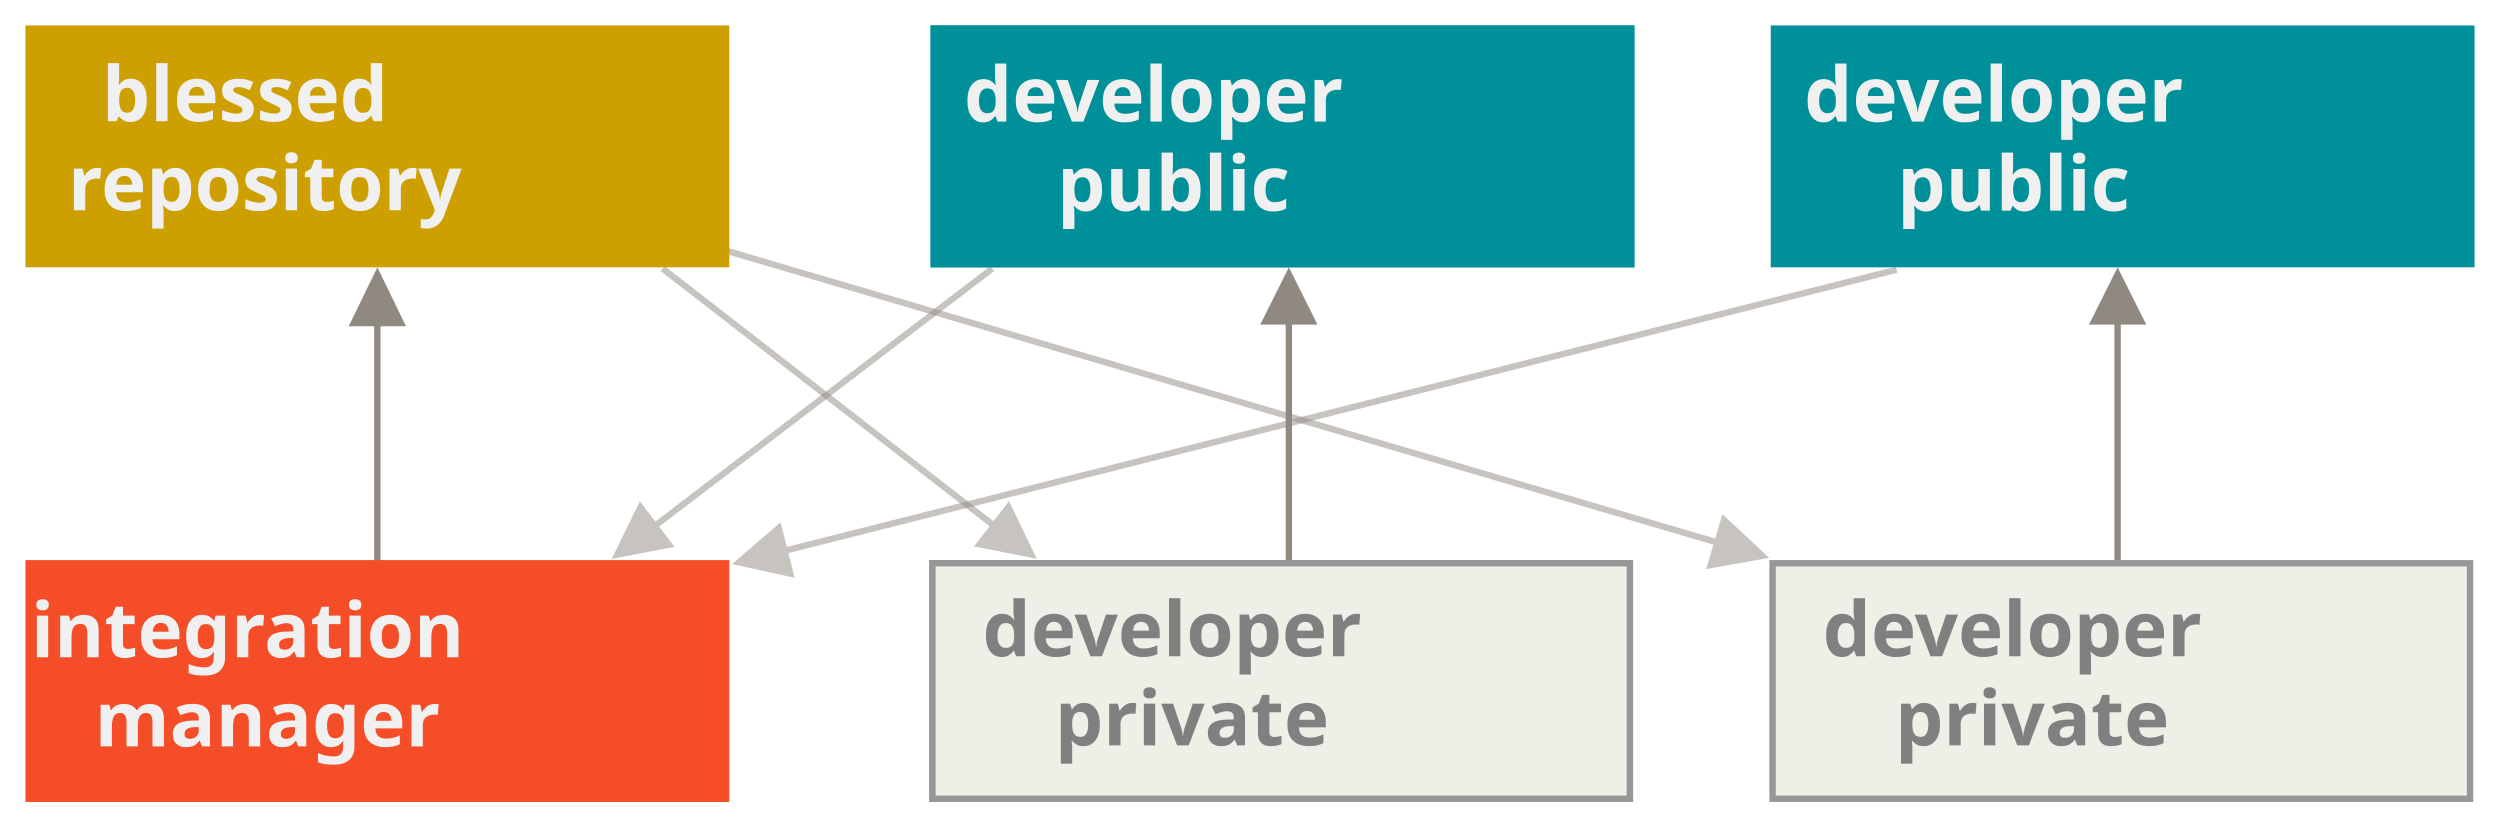
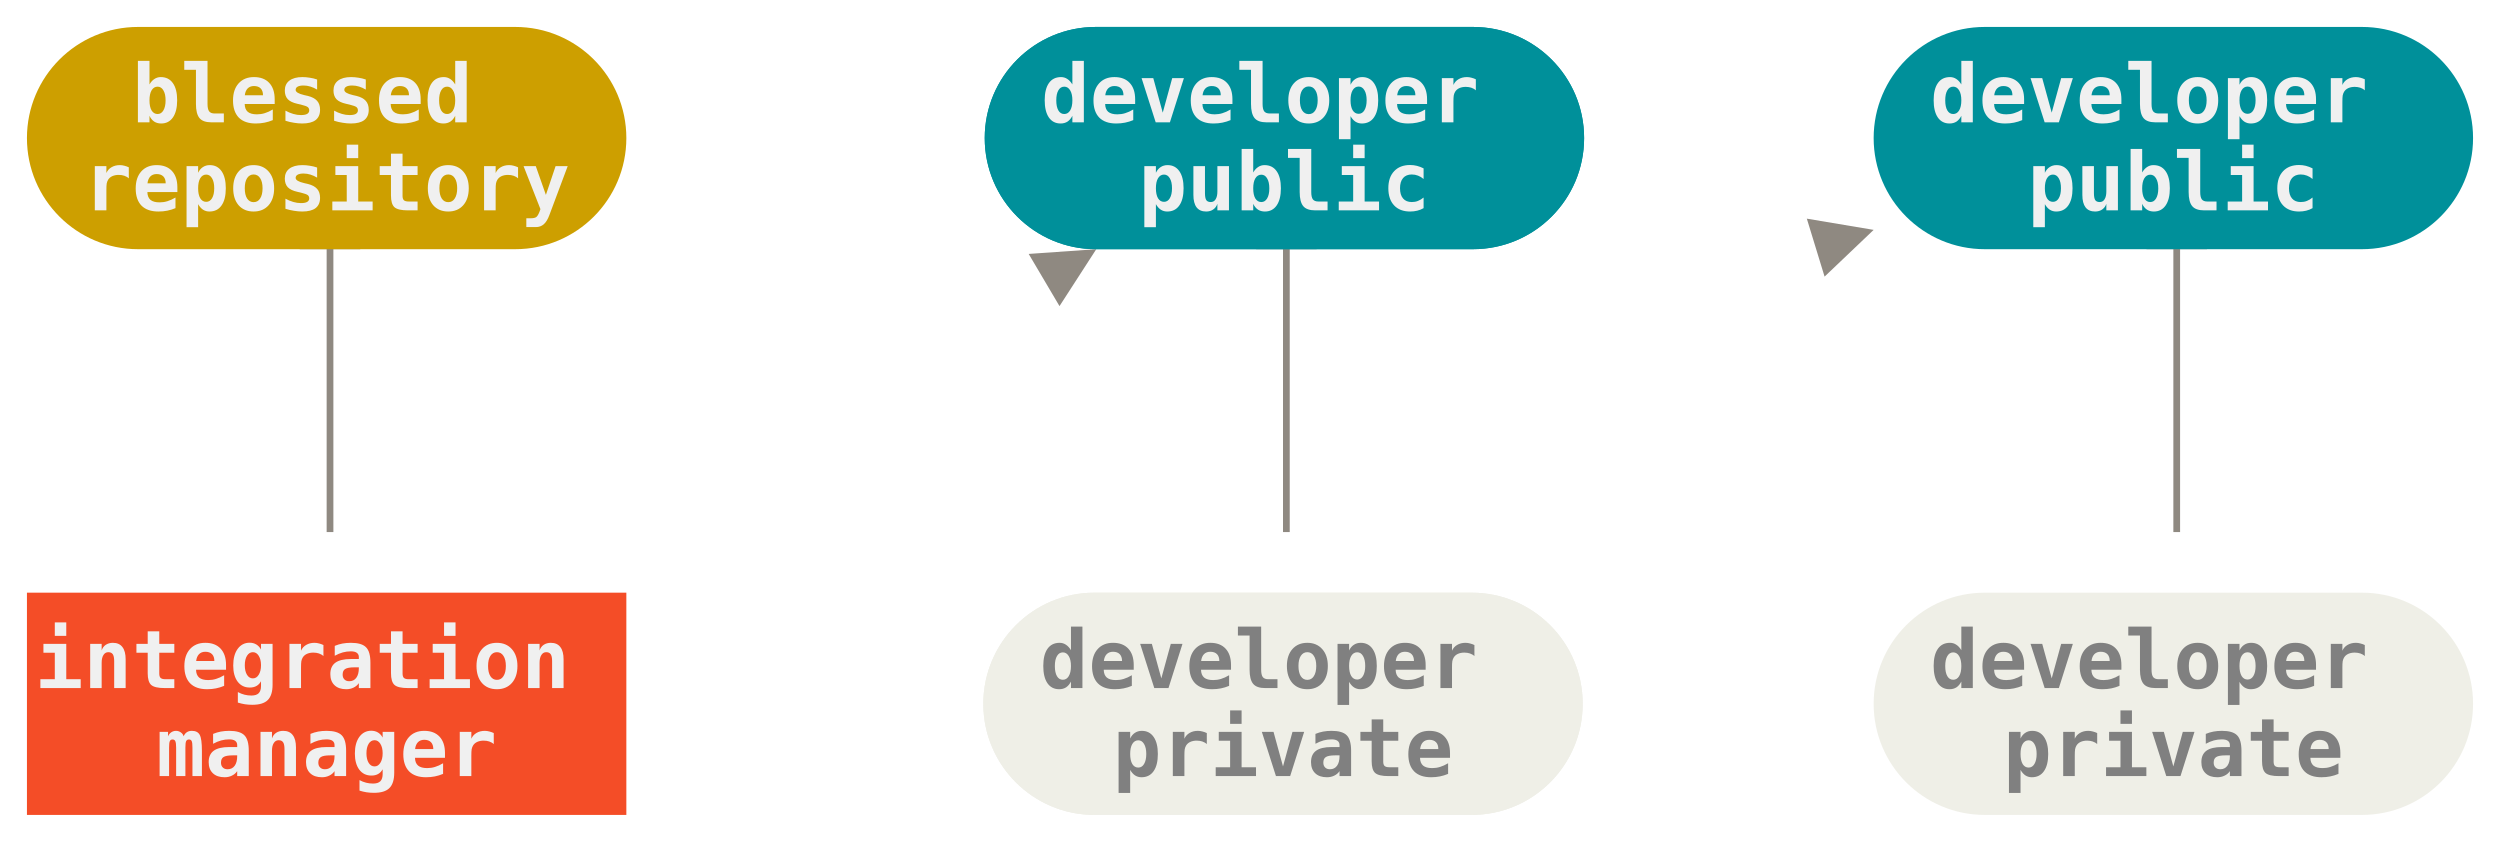
- <svg xmlns="http://www.w3.org/2000/svg" id="svg37952" version="1.1" viewBox="0 0 392.79 130">
-   <g id="05---Workflows" transform="translate(-3,-1)" style="fill-rule:evenodd;fill:none">
-     <g id="Group">
-       <g id="g38145">
-         <g id="symref-(2-line)" transform="translate(149.21 5)">
-           <rect id="rect37884" width="110.58" height="38" style="fill-rule:evenodd;fill:#00909a" />
-           <text id="text37890" font-size="12px" font-weight="700" style="fill:#979797;font-family:'Source Code Pro';font-size:12px;font-weight:700;text-anchor:middle">
-             <tspan id="tspan37886" x="55.29" y="15" style="fill:#f0f0f0">developer</tspan>
-             <tspan id="tspan37888" x="55.29" y="28" style="fill:#f0f0f0">public</tspan>
-           </text>
-         </g>
-         <g id="other-(2-line)" transform="translate(149,89)" style="stroke:#979797">
-           <rect id="rect37893" x=".5" y=".5" width="109.58" height="37" style="fill-rule:evenodd;fill:#efefe7" />
-           <text id="master-4" font-size="12px" font-weight="700" style="fill:#979797;font-family:'Source Code Pro';font-size:12px;font-weight:700;stroke:none;text-anchor:middle">
-             <tspan id="tspan37895" x="54.79" y="16.031" style="fill:gray">developer</tspan>
-             <tspan id="tspan37897" x="54.79" y="30.031" style="fill:gray">private</tspan>
-           </text>
-         </g>
-         <rect id="rect37911" transform="translate(149,89)" x=".5" y=".5" width="109.58" height="37" style="fill-rule:evenodd;fill:#efefe7;stroke:#979797" />
-         <path id="Line-4" transform="translate(149,5)" d="m57 47v37h-1v-37h-4l4.5-9 4.5 9z" style="fill-rule:nonzero;fill:#8f8981" />
-         <path id="Line-7" transform="matrix(1 0 0 1.0287 -.62984 -1.2326)" d="m63.42 52v37h-1v-37h-4l4.5-9 4.5 9z" style="fill-rule:nonzero;fill:#8f8981" />
-         <path id="Line-8" d="m105.96 82.948 52.639-40.148.606.795-52.639 40.148 2.426 3.18-9.885 1.88 4.427-9.036z" style="fill-rule:nonzero;fill:#8f8981;opacity:.5" />
-         <path id="Line-10" d="m158.48 83.685-51.679-40.096.613-.79 51.679 40.096 2.452-3.16 4.352 9.072-9.869-1.962z" style="fill-rule:nonzero;fill:#8f8981;opacity:.5" />
-         <path id="Line-11" d="m272.2 86.579-155.33-45.74.282-.959 155.33 45.74 1.13-3.837 7.362 6.859-9.905 1.774z" style="fill-rule:nonzero;fill:#8f8981;opacity:.5" />
-         <path id="Line-9" d="m126.62 86.932 174.24-44.04.245.97-174.24 44.04.98 3.878-9.828-2.157 7.623-6.568z" style="fill-rule:nonzero;fill:#8f8981;opacity:.5" />
-         <rect id="rect37938" transform="translate(281,89)" x=".5" y=".5" width="109.58" height="37" style="fill-rule:evenodd;fill:#efefe7;stroke:#979797" />
-         <path id="Line-5" transform="translate(281,5)" d="m55.21 47v37h-1v-37h-4l4.5-9 4.5 9z" style="fill-rule:nonzero;fill:#8f8981" />
-         <g id="g37996">
-           <rect id="Rectangle-4" transform="translate(7,5)" width="110.58" height="38" style="fill-rule:evenodd;fill:#cd9f00" />
-           <text id="text37984" transform="translate(-62.632 67.404)" x="124.398" y="-47.362" style="fill:#f0f0f0;font-family:'Source Code Pro';font-feature-settings:normal;font-size:12px;font-variant-caps:normal;font-variant-ligatures:normal;font-variant-numeric:normal;font-weight:bold;letter-spacing:0px;line-height:14px;text-align:center;text-anchor:middle;word-spacing:0px" xml:space="preserve">
-             <tspan id="tspan37982" x="124.398" y="-47.362">blessed</tspan>
-             <tspan id="tspan37986" x="124.398" y="-33.362">repository</tspan>
-           </text>
-         </g>
-         <g id="g38012">
-           <rect id="Rectangle-2" transform="translate(7,89)" width="110.58" height="38" style="fill-rule:evenodd;fill:#f44d27" />
-           <text id="text38000" transform="translate(-74.403 143.8)" x="136.576" y="-39.533" style="fill:#f0f0f0;font-family:'Source Code Pro';font-feature-settings:normal;font-size:12px;font-variant-caps:normal;font-variant-ligatures:normal;font-variant-numeric:normal;font-weight:bold;letter-spacing:0px;line-height:14px;text-align:center;text-anchor:middle;word-spacing:0px" xml:space="preserve">
-             <tspan id="tspan37998" x="136.576" y="-39.533">integration</tspan>
-             <tspan id="tspan38002" x="136.576" y="-25.533">manager</tspan>
-           </text>
-         </g>
-         <g id="g38063">
-           <rect id="rect37928" transform="translate(281.21 5)" width="110.58" height="38" style="fill-rule:evenodd;fill:#00909a" />
-           <text id="text38020" transform="translate(155.88 55.575)" x="180.652" y="-35.473" style="fill:#f0f0f0;font-family:'Source Code Pro';font-feature-settings:normal;font-size:12px;font-variant-caps:normal;font-variant-ligatures:normal;font-variant-numeric:normal;font-weight:bold;letter-spacing:0px;line-height:14px;text-align:center;text-anchor:middle;word-spacing:0px" xml:space="preserve">
-             <tspan id="tspan38018" x="180.652" y="-35.473">developer</tspan>
-             <tspan id="tspan38022" x="180.652" y="-21.473">public</tspan>
-           </text>
-         </g>
-         <g id="g38069">
-           <rect id="rect37901" transform="translate(149.21 5)" width="110.58" height="38" style="fill-rule:evenodd;fill:#00909a" />
-           <text id="text38020-2" transform="translate(23.876 55.575)" x="180.652" y="-35.473" style="fill:#f0f0f0;font-family:'Source Code Pro';font-feature-settings:normal;font-size:12px;font-variant-caps:normal;font-variant-ligatures:normal;font-variant-numeric:normal;font-weight:bold;letter-spacing:0px;line-height:14px;text-align:center;text-anchor:middle;word-spacing:0px" xml:space="preserve">
-             <tspan id="tspan38018-8" x="180.652" y="-35.473">developer</tspan>
-             <tspan id="tspan38022-4" x="180.652" y="-21.473">public</tspan>
-           </text>
-         </g>
-         <text id="text38020-0" transform="translate(155.67 139.58)" x="180.652" y="-35.473" style="fill:gray;font-family:'Source Code Pro';font-feature-settings:normal;font-size:12px;font-variant-caps:normal;font-variant-ligatures:normal;font-variant-numeric:normal;font-weight:bold;letter-spacing:0px;line-height:14px;text-align:center;text-anchor:middle;word-spacing:0px" xml:space="preserve">
-           <tspan id="tspan38018-3" x="180.652" y="-35.473">developer</tspan>
-           <tspan id="tspan38022-6" x="180.652" y="-21.473">private</tspan>
-         </text>
-         <text id="text38020-0-8" transform="translate(23.666 139.58)" x="180.652" y="-35.473" style="fill:gray;font-family:'Source Code Pro';font-feature-settings:normal;font-size:12px;font-variant-caps:normal;font-variant-ligatures:normal;font-variant-numeric:normal;font-weight:bold;letter-spacing:0px;line-height:14px;text-align:center;text-anchor:middle;word-spacing:0px" xml:space="preserve">
-           <tspan id="tspan38018-3-5" x="180.652" y="-35.473">developer</tspan>
-           <tspan id="tspan38022-6-9" x="180.652" y="-21.473">private</tspan>
-         </text>
-       </g>
-     </g>
+ <svg xmlns="http://www.w3.org/2000/svg" version="1.1" width="742.4" height="250" viewBox="0 0 371.2 125">
+   <path d="m190.5 37v42h1v-42h4l-4.5-9-4.5 9z" fill="#8f8981" />
+   <path d="m322.7 37v42h1v-42h4l-4.5-9-4.5 9z" fill="#8f8981" />
+   <path d="m48.5 37v42h1v-42h4l-4.5-9-4.5 9z" fill="#8f8981" />
+   <path d="M76.434 88 L155.027 41.577 L157.315 45.452 L162.776 37 L152.738 37.703 L155.027 41.577 Z" fill="#8f8981" />
+   <path d="M93 90.868 L269.595 36.769 L270.913 41.071 L278.2 34.132 L268.277 32.466 L269.595 36.769 Z" fill="#8f8981" />
+   <g>
+     <rect x="146.21" y="4" width="89" height="33" rx="16.5" ry="16.5" fill="#00909a" />
+     <text font-size="12px" font-weight="700" font-family="'JetBrains Mono', 'Source Code Pro', monospace" text-anchor="middle">
+       <tspan x="190.71" y="18.165" fill="#f0f0f0">developer</tspan>
+       <tspan x="190.71" dy="13.07" fill="#f0f0f0">public</tspan>
+     </text>
+   </g>
+   <g>
+     <rect x="146" y="88" width="89" height="33" rx="16.5" ry="16.5" fill="#efefe7" />
+     <text font-size="12px" font-weight="700" font-family="'JetBrains Mono', 'Source Code Pro', monospace" text-anchor="middle">
+       <tspan x="190.5" y="102.165" fill="gray">developer</tspan>
+       <tspan x="190.5" dy="13.07" fill="gray">private</tspan>
+     </text>
+   </g>
+   <g>
+     <rect x="146" y="88" width="89" height="33" rx="16.5" ry="16.5" fill="#efefe7" />
+     <text font-size="12px" font-weight="700" font-family="'JetBrains Mono', 'Source Code Pro', monospace" text-anchor="middle">
+       <tspan x="190.5" y="102.165" fill="gray">developer</tspan>
+       <tspan x="190.5" dy="13.07" fill="gray">private</tspan>
+     </text>
+   </g>
+   <g>
+     <rect x="278.2" y="88" width="89" height="33" rx="16.5" ry="16.5" fill="#efefe7" />
+     <text font-size="12px" font-weight="700" font-family="'JetBrains Mono', 'Source Code Pro', monospace" text-anchor="middle">
+       <tspan x="322.7" y="102.165" fill="gray">developer</tspan>
+       <tspan x="322.7" dy="13.07" fill="gray">private</tspan>
+     </text>
+   </g>
+   <g>
+     <rect x="4" y="4" width="89" height="33" rx="16.5" ry="16.5" fill="#cd9f00" />
+     <text font-size="12px" font-weight="700" font-family="'JetBrains Mono', 'Source Code Pro', monospace" text-anchor="middle">
+       <tspan x="48.5" y="18.165" fill="#f0f0f0">blessed</tspan>
+       <tspan x="48.5" dy="13.07" fill="#f0f0f0">repository</tspan>
+     </text>
+   </g>
+   <g>
+     <rect x="4" y="88" width="89" height="33" fill="#f44d27" />
+     <text font-size="12px" font-weight="700" font-family="'JetBrains Mono', 'Source Code Pro', monospace" text-anchor="middle">
+       <tspan x="48.5" y="102.165" fill="#f0f0f0">integration</tspan>
+       <tspan x="48.5" dy="13.07" fill="#f0f0f0">manager</tspan>
+     </text>
+   </g>
+   <g>
+     <rect x="278.2" y="4" width="89" height="33" rx="16.5" ry="16.5" fill="#00909a" />
+     <text font-size="12px" font-weight="700" font-family="'JetBrains Mono', 'Source Code Pro', monospace" text-anchor="middle">
+       <tspan x="322.7" y="18.165" fill="#f0f0f0">developer</tspan>
+       <tspan x="322.7" dy="13.07" fill="#f0f0f0">public</tspan>
+     </text>
+   </g>
+   <g>
+     <rect x="146.21" y="4" width="89" height="33" rx="16.5" ry="16.5" fill="#00909a" />
+     <text font-size="12px" font-weight="700" font-family="'JetBrains Mono', 'Source Code Pro', monospace" text-anchor="middle">
+       <tspan x="190.71" y="18.165" fill="#f0f0f0">developer</tspan>
+       <tspan x="190.71" dy="13.07" fill="#f0f0f0">public</tspan>
+     </text>
  </g>
</svg>
